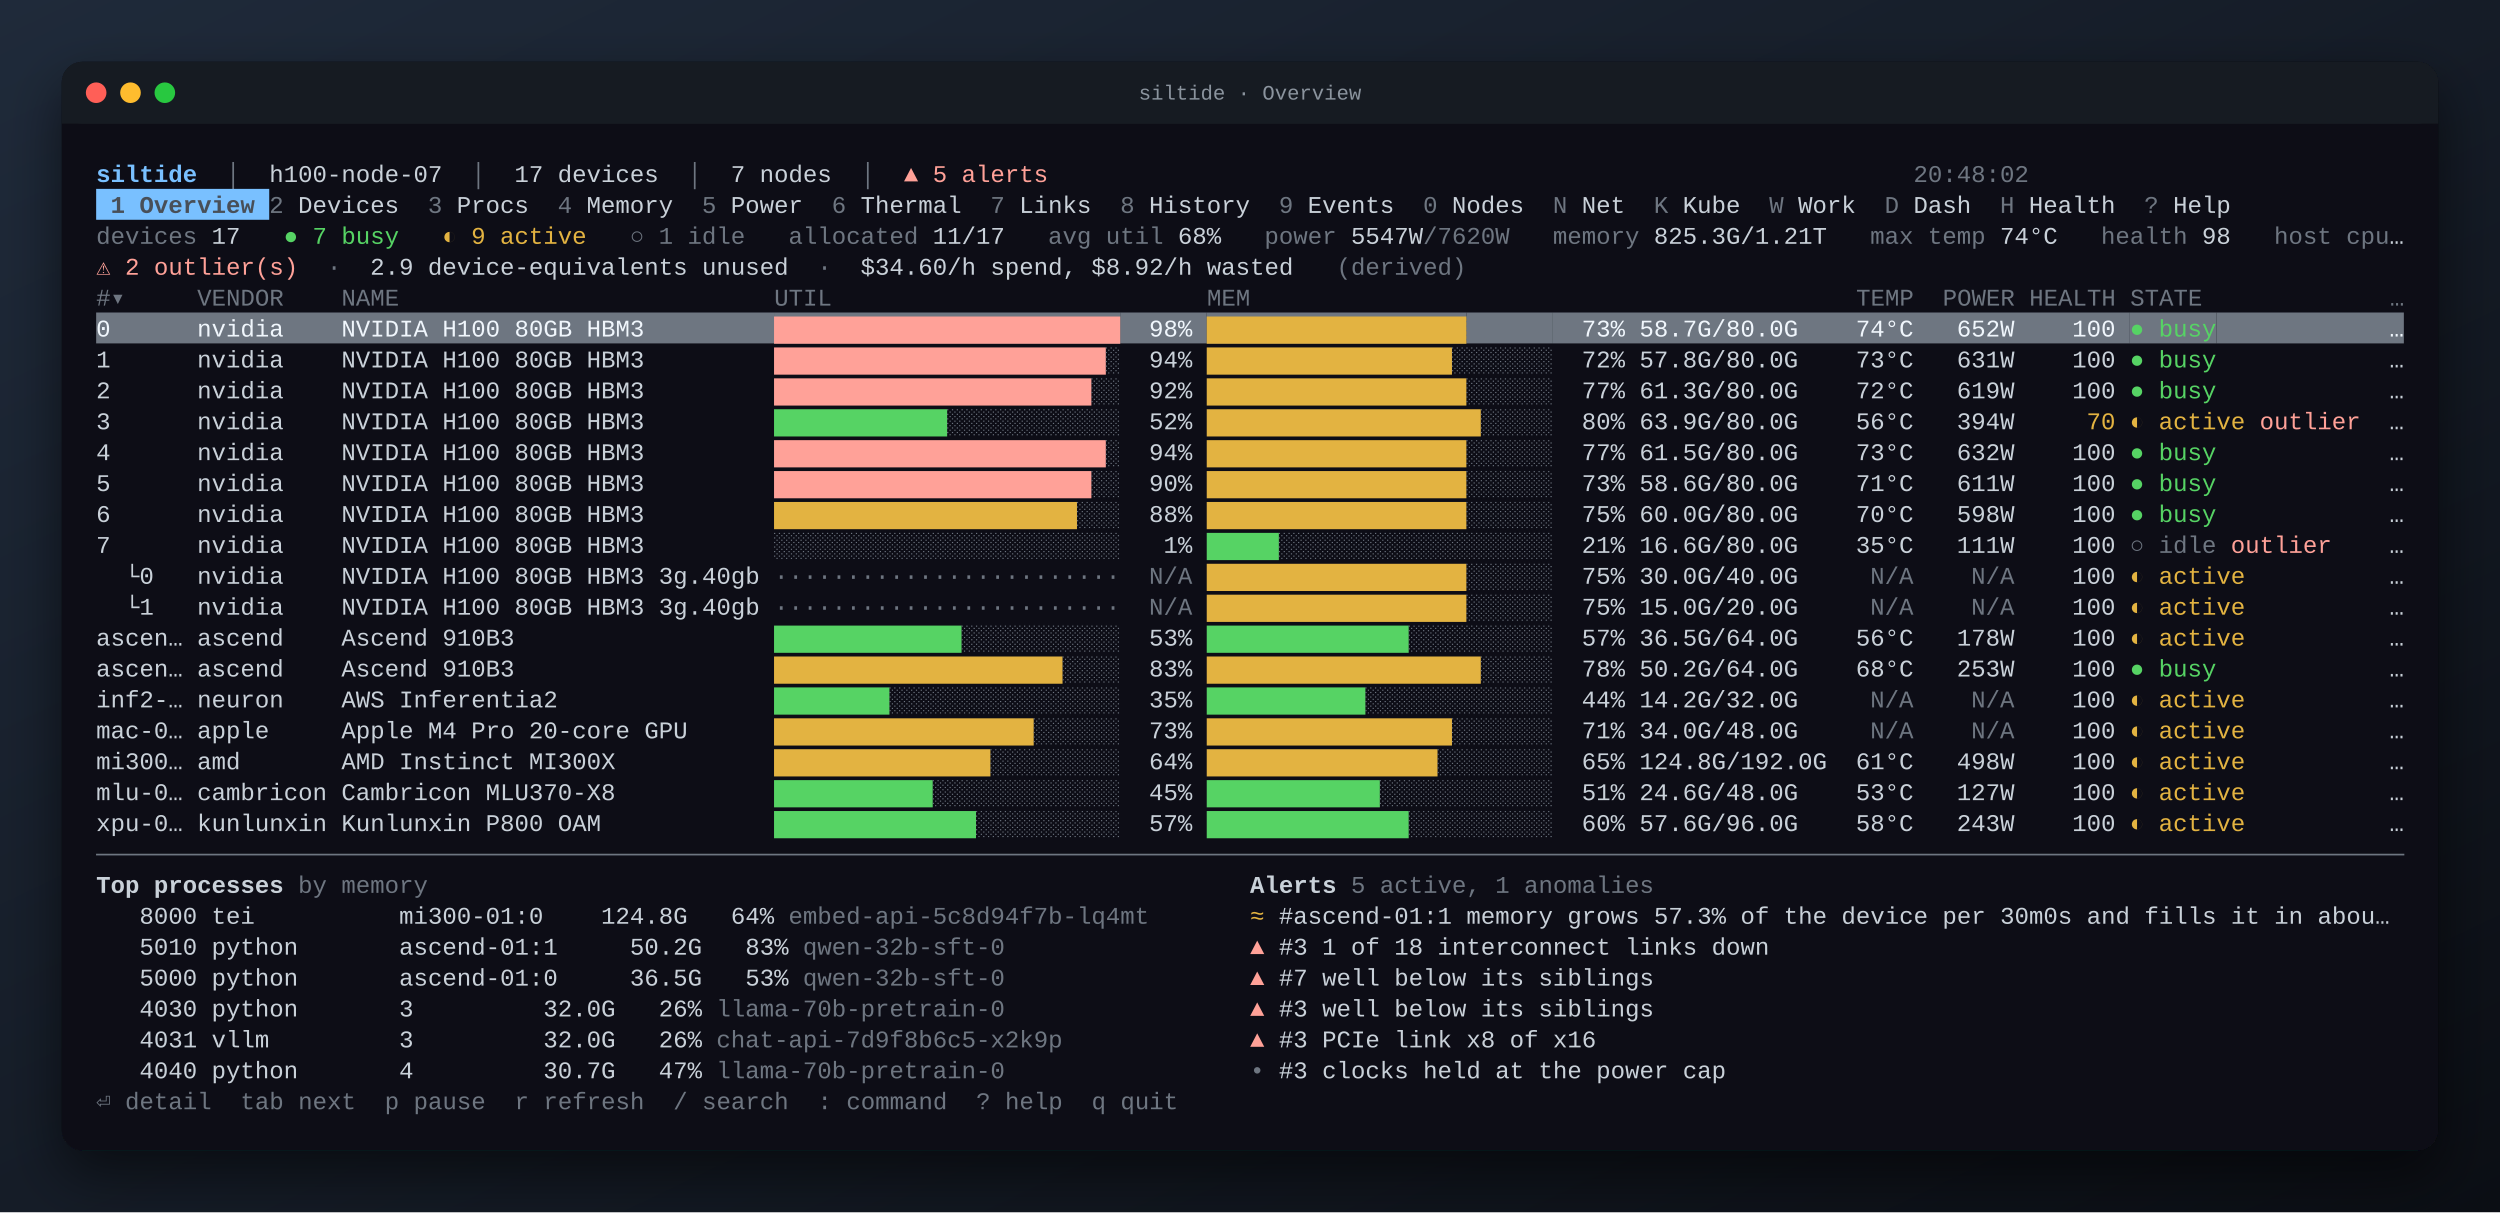
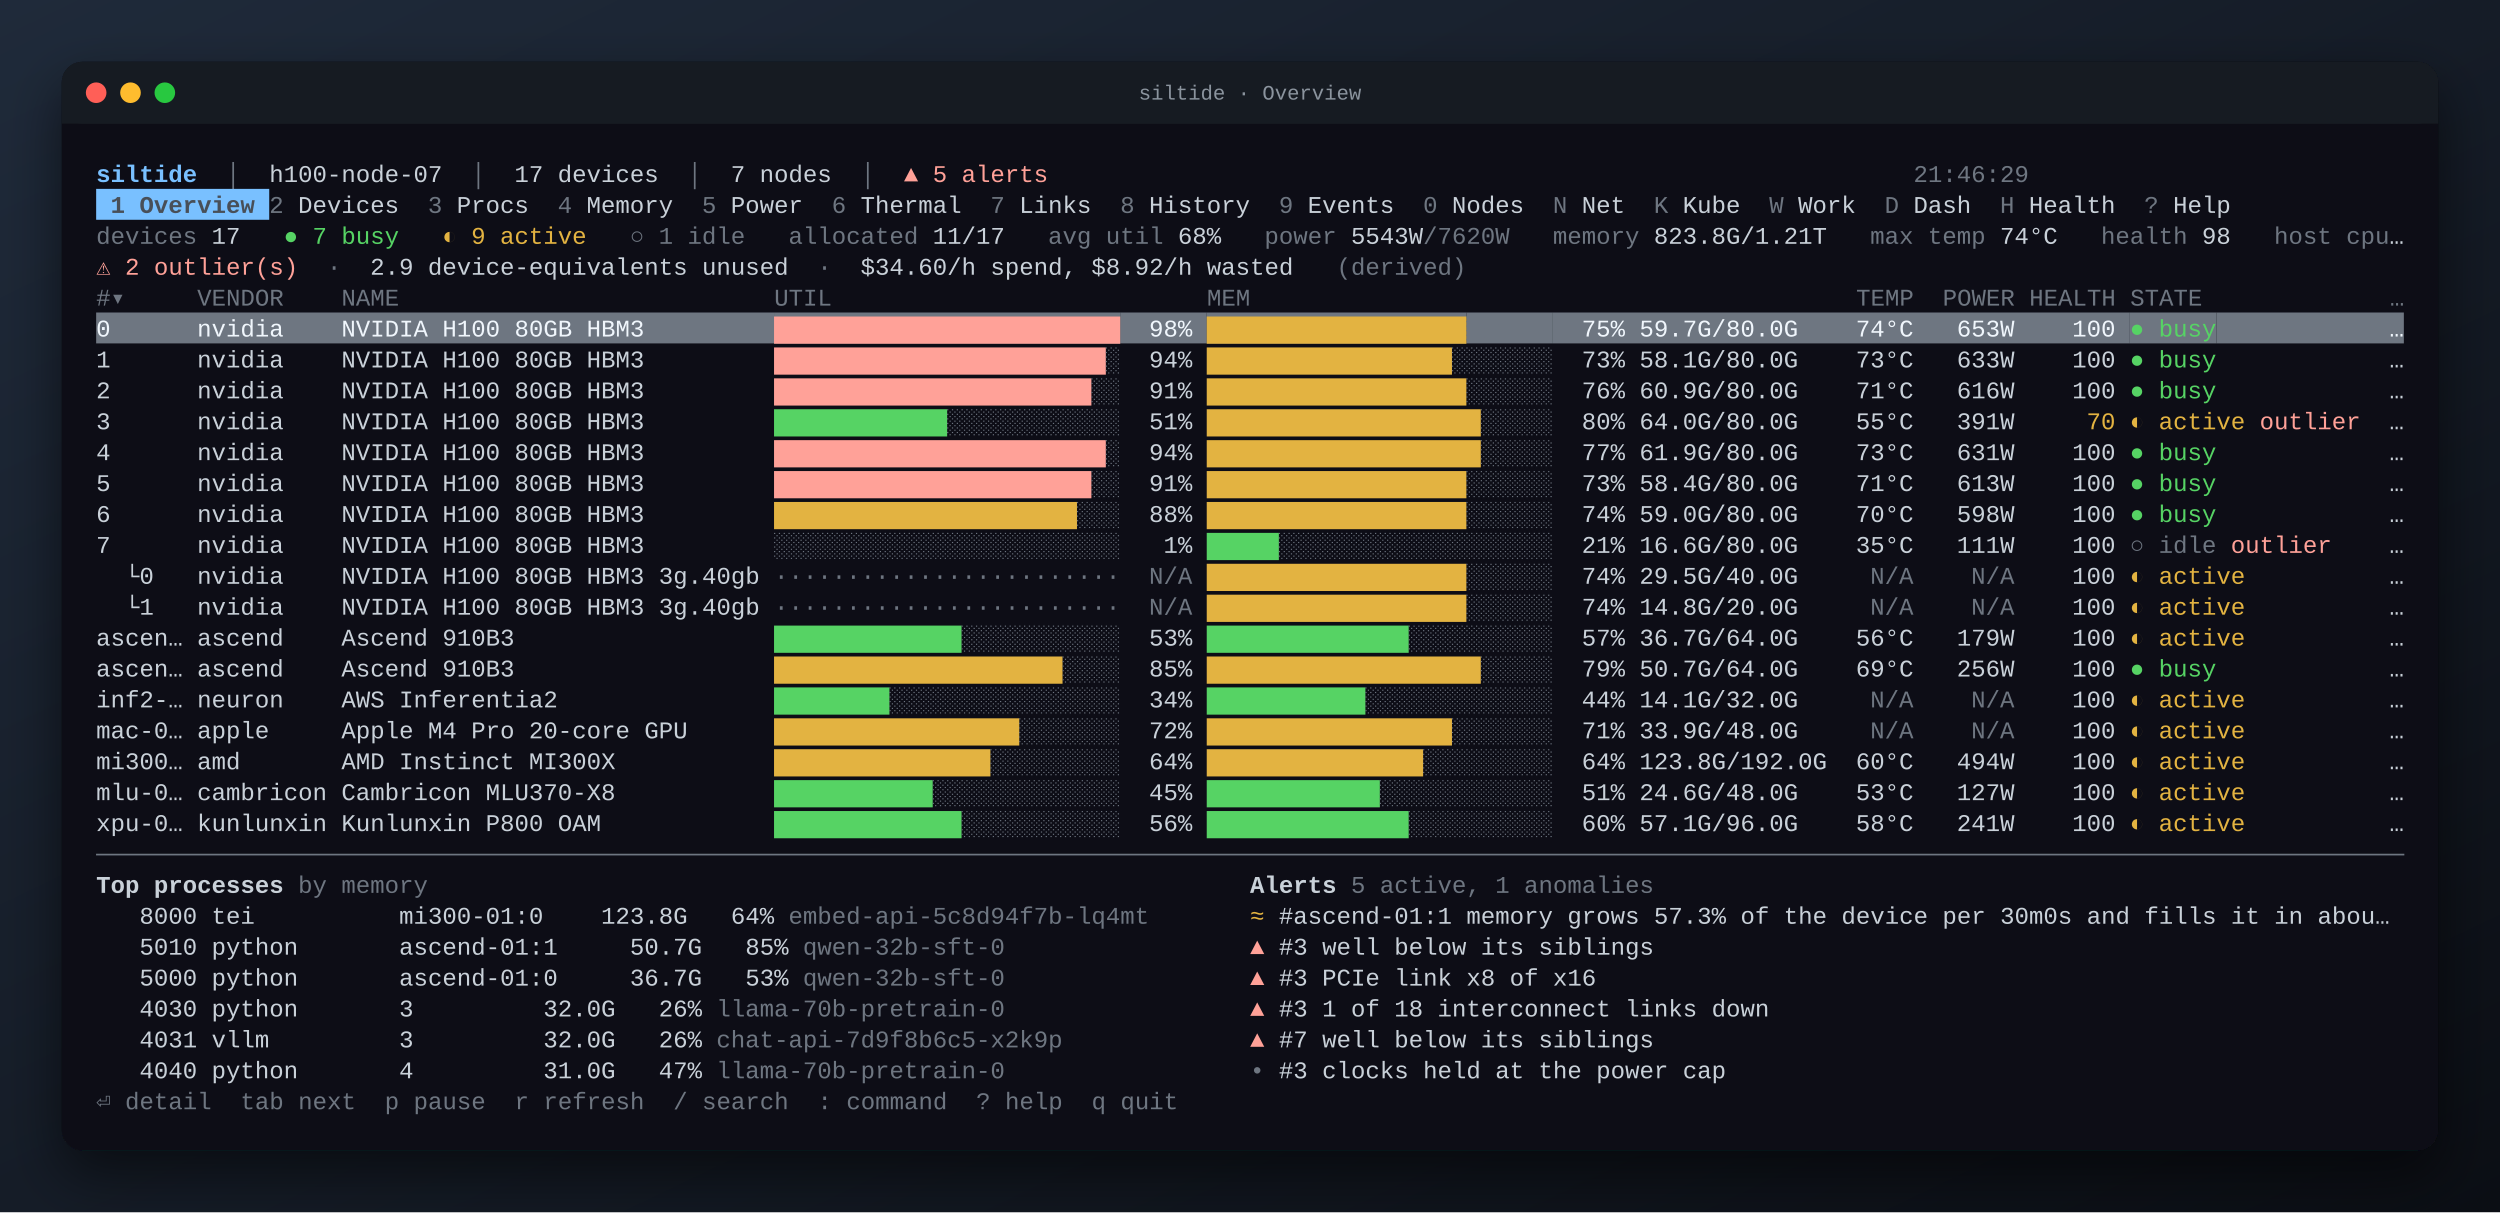
<svg xmlns="http://www.w3.org/2000/svg" width="1456" height="706" viewBox="0 0 1456 706" font-family="JetBrains Mono, SFMono-Regular, Menlo, Consolas, Liberation Mono, monospace" font-size="14">
  <defs>
    <linearGradient id="desk" x1="0" y1="0" x2="1" y2="1">
      <stop offset="0" stop-color="#1f2a3a" />
      <stop offset="1" stop-color="#0b0e14" />
    </linearGradient>
    <filter id="shadow" x="-10%" y="-10%" width="120%" height="130%">
      <feDropShadow dx="0" dy="14" stdDeviation="16" flood-color="#000" flood-opacity="0.55" />
    </filter>
  </defs>
  <rect width="100%" height="100%" fill="url(#desk)" />
  <rect x="36" y="36" width="1384" height="634" rx="12" fill="#0d1117" filter="url(#shadow)" />
  <rect x="36" y="36" width="1384" height="36" rx="12" fill="#161b22" />
  <rect x="36" y="60" width="1384" height="12" fill="#161b22" />
  <circle cx="56" cy="54" r="6" fill="#ff5f57" />
  <circle cx="76" cy="54" r="6" fill="#febc2e" />
  <circle cx="96" cy="54" r="6" fill="#28c840" />
  <text x="50%" y="58" text-anchor="middle" fill="#8b949e" font-size="12">siltide · Overview</text>
  <g xml:space="preserve" transform="translate(36 36)">
    <text y="70.0" fill="#c9d1d9" xml:space="preserve" style="white-space:pre">
      <tspan x="20.0" fill="#79c0ff" font-weight="bold">siltide</tspan>
      <tspan x="78.8" fill="#6e7681">  │  </tspan>
      <tspan x="120.8">h100-node-07</tspan>
      <tspan x="221.6" fill="#6e7681">  │  </tspan>
      <tspan x="263.6">17 devices</tspan>
      <tspan x="347.6" fill="#6e7681">  │  </tspan>
      <tspan x="389.6">7 nodes</tspan>
      <tspan x="448.4" fill="#6e7681">  │  </tspan>
      <tspan x="490.4" fill="#ffa198">▲ 5 alerts</tspan>
-       <tspan x="1078.4" fill="#6e7681">20:48:02                         </tspan>
+       <tspan x="1078.4" fill="#6e7681">21:46:29                         </tspan>
    </text>
    <rect x="20.0" y="74.0" width="100.8" height="18.0" fill="#79c0ff" />
    <text y="88.0" fill="#c9d1d9" xml:space="preserve" style="white-space:pre">
      <tspan x="20.0" fill="#484f58" font-weight="bold"> 1 Overview </tspan>
      <tspan x="120.8" fill="#6e7681">2</tspan>
      <tspan x="129.2"> Devices  </tspan>
      <tspan x="213.2" fill="#6e7681">3</tspan>
      <tspan x="221.6"> Procs  </tspan>
      <tspan x="288.8" fill="#6e7681">4</tspan>
      <tspan x="297.2"> Memory  </tspan>
      <tspan x="372.8" fill="#6e7681">5</tspan>
      <tspan x="381.2"> Power  </tspan>
      <tspan x="448.4" fill="#6e7681">6</tspan>
      <tspan x="456.8"> Thermal  </tspan>
      <tspan x="540.8" fill="#6e7681">7</tspan>
      <tspan x="549.2"> Links  </tspan>
      <tspan x="616.4" fill="#6e7681">8</tspan>
      <tspan x="624.8"> History  </tspan>
      <tspan x="708.8" fill="#6e7681">9</tspan>
      <tspan x="717.2"> Events  </tspan>
      <tspan x="792.8" fill="#6e7681">0</tspan>
      <tspan x="801.2"> Nodes  </tspan>
      <tspan x="868.4" fill="#6e7681">N</tspan>
      <tspan x="876.8"> Net  </tspan>
      <tspan x="927.2" fill="#6e7681">K</tspan>
      <tspan x="935.6"> Kube  </tspan>
      <tspan x="994.4" fill="#6e7681">W</tspan>
      <tspan x="1002.8"> Work  </tspan>
      <tspan x="1061.6" fill="#6e7681">D</tspan>
      <tspan x="1070.0"> Dash  </tspan>
      <tspan x="1128.8" fill="#6e7681">H</tspan>
      <tspan x="1137.2"> Health  </tspan>
      <tspan x="1212.8" fill="#6e7681">?</tspan>
      <tspan x="1221.2"> Help  </tspan>
    </text>
    <text y="106.0" fill="#c9d1d9" xml:space="preserve" style="white-space:pre">
      <tspan x="20.0" fill="#6e7681">devices</tspan>
      <tspan x="78.8"> 17   </tspan>
      <tspan x="129.2" fill="#56d364">● 7 busy</tspan>
      <tspan x="221.6" fill="#e3b341">◐ 9 active</tspan>
      <tspan x="330.8" fill="#6e7681">○ 1 idle</tspan>
      <tspan x="423.2" fill="#6e7681">allocated</tspan>
      <tspan x="498.8"> 11/17   </tspan>
      <tspan x="574.4" fill="#6e7681">avg util</tspan>
      <tspan x="641.6"> 68%   </tspan>
      <tspan x="700.4" fill="#6e7681">power</tspan>
-       <tspan x="742.4"> 5547W</tspan>
+       <tspan x="742.4"> 5543W</tspan>
      <tspan x="792.8" fill="#6e7681">/7620W</tspan>
      <tspan x="868.4" fill="#6e7681">memory</tspan>
-       <tspan x="918.8"> 825.3G/1.21T   </tspan>
+       <tspan x="918.8"> 823.8G/1.21T   </tspan>
      <tspan x="1053.2" fill="#6e7681">max temp</tspan>
      <tspan x="1120.4"> 74°C   </tspan>
      <tspan x="1187.6" fill="#6e7681">health</tspan>
      <tspan x="1238.0"> 98   </tspan>
      <tspan x="1288.4" fill="#6e7681">host cpu</tspan>
      <tspan x="1355.6">…</tspan>
    </text>
    <text y="124.0" fill="#c9d1d9" xml:space="preserve" style="white-space:pre">
      <tspan x="20.0" fill="#ffa198">⚠ 2 outlier(s)</tspan>
      <tspan x="137.6" fill="#6e7681">  ·  </tspan>
      <tspan x="179.6">2.9 device-equivalents unused</tspan>
      <tspan x="423.2" fill="#6e7681">  ·  </tspan>
      <tspan x="465.2">$34.60/h spend, $8.92/h wasted</tspan>
      <tspan x="717.2" fill="#6e7681">   (derived)</tspan>
    </text>
    <text y="142.0" fill="#c9d1d9" xml:space="preserve" style="white-space:pre">
      <tspan x="20.0" fill="#6e7681">#▾     VENDOR    NAME                          UTIL                          MEM                                          TEMP  POWER HEALTH STATE             …</tspan>
    </text>
    <rect x="20.0" y="146.0" width="394.8" height="18.0" fill="#6e7681" />
    <rect x="414.8" y="146.0" width="201.6" height="18.0" fill="#6e7681" />
    <rect x="616.4" y="146.0" width="50.4" height="18.0" fill="#6e7681" />
    <rect x="666.8" y="146.0" width="151.2" height="18.0" fill="#6e7681" />
    <rect x="818.0" y="146.0" width="50.4" height="18.0" fill="#6e7681" />
    <rect x="868.4" y="146.0" width="336.0" height="18.0" fill="#6e7681" />
    <rect x="1204.4" y="146.0" width="50.4" height="18.0" fill="#6e7681" />
    <rect x="1254.8" y="146.0" width="109.2" height="18.0" fill="#6e7681" />
    <text y="160.0" fill="#c9d1d9" xml:space="preserve" style="white-space:pre">
      <tspan x="20.0" fill="#f0f6fc">0      nvidia    NVIDIA H100 80GB HBM3         </tspan>
      <tspan x="414.8" fill="#ffa198">████████████████████████</tspan>
      <tspan x="616.4" fill="#f0f6fc">  98% </tspan>
      <tspan x="666.8" fill="#e3b341">██████████████████</tspan>
      <tspan x="818.0" fill="#6e7681">░░░░░░</tspan>
-       <tspan x="868.4" fill="#f0f6fc">  73% 58.7G/80.0G    74°C   652W    100 </tspan>
+       <tspan x="868.4" fill="#f0f6fc">  75% 59.7G/80.0G    74°C   653W    100 </tspan>
      <tspan x="1204.4" fill="#56d364">● busy</tspan>
      <tspan x="1254.8" fill="#f0f6fc">            …</tspan>
    </text>
    <text y="178.0" fill="#c9d1d9" xml:space="preserve" style="white-space:pre">
      <tspan x="20.0">1      nvidia    NVIDIA H100 80GB HBM3         </tspan>
      <tspan x="414.8" fill="#ffa198">███████████████████████</tspan>
      <tspan x="608.0" fill="#6e7681">░</tspan>
      <tspan x="616.4">  94% </tspan>
      <tspan x="666.8" fill="#e3b341">█████████████████</tspan>
      <tspan x="809.6" fill="#6e7681">░░░░░░░</tspan>
-       <tspan x="868.4">  72% 57.8G/80.0G    73°C   631W    100 </tspan>
+       <tspan x="868.4">  73% 58.1G/80.0G    73°C   633W    100 </tspan>
      <tspan x="1204.4" fill="#56d364">● busy</tspan>
      <tspan x="1254.8">            …</tspan>
    </text>
    <text y="196.0" fill="#c9d1d9" xml:space="preserve" style="white-space:pre">
      <tspan x="20.0">2      nvidia    NVIDIA H100 80GB HBM3         </tspan>
      <tspan x="414.8" fill="#ffa198">██████████████████████</tspan>
      <tspan x="599.6" fill="#6e7681">░░</tspan>
-       <tspan x="616.4">  92% </tspan>
-       <tspan x="666.8" fill="#e3b341">██████████████████</tspan>
-       <tspan x="818.0" fill="#6e7681">░░░░░░</tspan>
-       <tspan x="868.4">  77% 61.3G/80.0G    72°C   619W    100 </tspan>
+       <tspan x="616.4">  91% </tspan>
+       <tspan x="666.8" fill="#e3b341">██████████████████</tspan>
+       <tspan x="818.0" fill="#6e7681">░░░░░░</tspan>
+       <tspan x="868.4">  76% 60.9G/80.0G    71°C   616W    100 </tspan>
      <tspan x="1204.4" fill="#56d364">● busy</tspan>
      <tspan x="1254.8">            …</tspan>
    </text>
    <text y="214.0" fill="#c9d1d9" xml:space="preserve" style="white-space:pre">
      <tspan x="20.0">3      nvidia    NVIDIA H100 80GB HBM3         </tspan>
      <tspan x="414.8" fill="#56d364">████████████</tspan>
      <tspan x="515.6" fill="#6e7681">░░░░░░░░░░░░</tspan>
-       <tspan x="616.4">  52% </tspan>
+       <tspan x="616.4">  51% </tspan>
      <tspan x="666.8" fill="#e3b341">███████████████████</tspan>
      <tspan x="826.4" fill="#6e7681">░░░░░</tspan>
-       <tspan x="868.4">  80% 63.9G/80.0G    56°C   394W     </tspan>
+       <tspan x="868.4">  80% 64.0G/80.0G    55°C   391W     </tspan>
      <tspan x="1179.2" fill="#e3b341">70</tspan>
      <tspan x="1204.4" fill="#e3b341">◐ active</tspan>
      <tspan x="1280.0" fill="#ffa198">outlier</tspan>
      <tspan x="1338.8">  …</tspan>
    </text>
    <text y="232.0" fill="#c9d1d9" xml:space="preserve" style="white-space:pre">
      <tspan x="20.0">4      nvidia    NVIDIA H100 80GB HBM3         </tspan>
      <tspan x="414.8" fill="#ffa198">███████████████████████</tspan>
      <tspan x="608.0" fill="#6e7681">░</tspan>
      <tspan x="616.4">  94% </tspan>
-       <tspan x="666.8" fill="#e3b341">██████████████████</tspan>
-       <tspan x="818.0" fill="#6e7681">░░░░░░</tspan>
-       <tspan x="868.4">  77% 61.5G/80.0G    73°C   632W    100 </tspan>
+       <tspan x="666.8" fill="#e3b341">███████████████████</tspan>
+       <tspan x="826.4" fill="#6e7681">░░░░░</tspan>
+       <tspan x="868.4">  77% 61.9G/80.0G    73°C   631W    100 </tspan>
      <tspan x="1204.4" fill="#56d364">● busy</tspan>
      <tspan x="1254.8">            …</tspan>
    </text>
    <text y="250.0" fill="#c9d1d9" xml:space="preserve" style="white-space:pre">
      <tspan x="20.0">5      nvidia    NVIDIA H100 80GB HBM3         </tspan>
      <tspan x="414.8" fill="#ffa198">██████████████████████</tspan>
      <tspan x="599.6" fill="#6e7681">░░</tspan>
-       <tspan x="616.4">  90% </tspan>
-       <tspan x="666.8" fill="#e3b341">██████████████████</tspan>
-       <tspan x="818.0" fill="#6e7681">░░░░░░</tspan>
-       <tspan x="868.4">  73% 58.6G/80.0G    71°C   611W    100 </tspan>
+       <tspan x="616.4">  91% </tspan>
+       <tspan x="666.8" fill="#e3b341">██████████████████</tspan>
+       <tspan x="818.0" fill="#6e7681">░░░░░░</tspan>
+       <tspan x="868.4">  73% 58.4G/80.0G    71°C   613W    100 </tspan>
      <tspan x="1204.4" fill="#56d364">● busy</tspan>
      <tspan x="1254.8">            …</tspan>
    </text>
    <text y="268.0" fill="#c9d1d9" xml:space="preserve" style="white-space:pre">
      <tspan x="20.0">6      nvidia    NVIDIA H100 80GB HBM3         </tspan>
      <tspan x="414.8" fill="#e3b341">█████████████████████</tspan>
      <tspan x="591.2" fill="#6e7681">░░░</tspan>
      <tspan x="616.4">  88% </tspan>
      <tspan x="666.8" fill="#e3b341">██████████████████</tspan>
      <tspan x="818.0" fill="#6e7681">░░░░░░</tspan>
-       <tspan x="868.4">  75% 60.0G/80.0G    70°C   598W    100 </tspan>
+       <tspan x="868.4">  74% 59.0G/80.0G    70°C   598W    100 </tspan>
      <tspan x="1204.4" fill="#56d364">● busy</tspan>
      <tspan x="1254.8">            …</tspan>
    </text>
    <text y="286.0" fill="#c9d1d9" xml:space="preserve" style="white-space:pre">
      <tspan x="20.0">7      nvidia    NVIDIA H100 80GB HBM3         </tspan>
      <tspan x="414.8" fill="#6e7681">░░░░░░░░░░░░░░░░░░░░░░░░</tspan>
      <tspan x="616.4">   1% </tspan>
      <tspan x="666.8" fill="#56d364">█████</tspan>
      <tspan x="708.8" fill="#6e7681">░░░░░░░░░░░░░░░░░░░</tspan>
      <tspan x="868.4">  21% 16.6G/80.0G    35°C   111W    100 </tspan>
      <tspan x="1204.4" fill="#6e7681">○ idle</tspan>
      <tspan x="1263.2" fill="#ffa198">outlier</tspan>
      <tspan x="1322.0">    …</tspan>
    </text>
    <text y="304.0" fill="#c9d1d9" xml:space="preserve" style="white-space:pre">
      <tspan x="20.0">  └0   nvidia    NVIDIA H100 80GB HBM3 3g.40gb </tspan>
      <tspan x="414.8" fill="#6e7681">························</tspan>
      <tspan x="633.2" fill="#6e7681">N/A</tspan>
      <tspan x="666.8" fill="#e3b341">██████████████████</tspan>
      <tspan x="818.0" fill="#6e7681">░░░░░░</tspan>
-       <tspan x="868.4">  75% 30.0G/40.0G     </tspan>
+       <tspan x="868.4">  74% 29.5G/40.0G     </tspan>
      <tspan x="1053.2" fill="#6e7681">N/A</tspan>
      <tspan x="1112.0" fill="#6e7681">N/A</tspan>
      <tspan x="1137.2">    100 </tspan>
      <tspan x="1204.4" fill="#e3b341">◐ active</tspan>
      <tspan x="1271.6">          …</tspan>
    </text>
    <text y="322.0" fill="#c9d1d9" xml:space="preserve" style="white-space:pre">
      <tspan x="20.0">  └1   nvidia    NVIDIA H100 80GB HBM3 3g.40gb </tspan>
      <tspan x="414.8" fill="#6e7681">························</tspan>
      <tspan x="633.2" fill="#6e7681">N/A</tspan>
      <tspan x="666.8" fill="#e3b341">██████████████████</tspan>
      <tspan x="818.0" fill="#6e7681">░░░░░░</tspan>
-       <tspan x="868.4">  75% 15.0G/20.0G     </tspan>
+       <tspan x="868.4">  74% 14.8G/20.0G     </tspan>
      <tspan x="1053.2" fill="#6e7681">N/A</tspan>
      <tspan x="1112.0" fill="#6e7681">N/A</tspan>
      <tspan x="1137.2">    100 </tspan>
      <tspan x="1204.4" fill="#e3b341">◐ active</tspan>
      <tspan x="1271.6">          …</tspan>
    </text>
    <text y="340.0" fill="#c9d1d9" xml:space="preserve" style="white-space:pre">
      <tspan x="20.0">ascen… ascend    Ascend 910B3                  </tspan>
      <tspan x="414.8" fill="#56d364">█████████████</tspan>
      <tspan x="524.0" fill="#6e7681">░░░░░░░░░░░</tspan>
      <tspan x="616.4">  53% </tspan>
      <tspan x="666.8" fill="#56d364">██████████████</tspan>
      <tspan x="784.4" fill="#6e7681">░░░░░░░░░░</tspan>
-       <tspan x="868.4">  57% 36.5G/64.0G    56°C   178W    100 </tspan>
+       <tspan x="868.4">  57% 36.7G/64.0G    56°C   179W    100 </tspan>
      <tspan x="1204.4" fill="#e3b341">◐ active</tspan>
      <tspan x="1271.6">          …</tspan>
    </text>
    <text y="358.0" fill="#c9d1d9" xml:space="preserve" style="white-space:pre">
      <tspan x="20.0">ascen… ascend    Ascend 910B3                  </tspan>
      <tspan x="414.8" fill="#e3b341">████████████████████</tspan>
      <tspan x="582.8" fill="#6e7681">░░░░</tspan>
-       <tspan x="616.4">  83% </tspan>
+       <tspan x="616.4">  85% </tspan>
      <tspan x="666.8" fill="#e3b341">███████████████████</tspan>
      <tspan x="826.4" fill="#6e7681">░░░░░</tspan>
-       <tspan x="868.4">  78% 50.2G/64.0G    68°C   253W    100 </tspan>
+       <tspan x="868.4">  79% 50.7G/64.0G    69°C   256W    100 </tspan>
      <tspan x="1204.4" fill="#56d364">● busy</tspan>
      <tspan x="1254.8">            …</tspan>
    </text>
    <text y="376.0" fill="#c9d1d9" xml:space="preserve" style="white-space:pre">
      <tspan x="20.0">inf2-… neuron    AWS Inferentia2               </tspan>
      <tspan x="414.8" fill="#56d364">████████</tspan>
      <tspan x="482.0" fill="#6e7681">░░░░░░░░░░░░░░░░</tspan>
-       <tspan x="616.4">  35% </tspan>
+       <tspan x="616.4">  34% </tspan>
      <tspan x="666.8" fill="#56d364">███████████</tspan>
      <tspan x="759.2" fill="#6e7681">░░░░░░░░░░░░░</tspan>
-       <tspan x="868.4">  44% 14.2G/32.0G     </tspan>
+       <tspan x="868.4">  44% 14.1G/32.0G     </tspan>
      <tspan x="1053.2" fill="#6e7681">N/A</tspan>
      <tspan x="1112.0" fill="#6e7681">N/A</tspan>
      <tspan x="1137.2">    100 </tspan>
      <tspan x="1204.4" fill="#e3b341">◐ active</tspan>
      <tspan x="1271.6">          …</tspan>
    </text>
    <text y="394.0" fill="#c9d1d9" xml:space="preserve" style="white-space:pre">
      <tspan x="20.0">mac-0… apple     Apple M4 Pro 20-core GPU      </tspan>
-       <tspan x="414.8" fill="#e3b341">██████████████████</tspan>
-       <tspan x="566.0" fill="#6e7681">░░░░░░</tspan>
-       <tspan x="616.4">  73% </tspan>
+       <tspan x="414.8" fill="#e3b341">█████████████████</tspan>
+       <tspan x="557.6" fill="#6e7681">░░░░░░░</tspan>
+       <tspan x="616.4">  72% </tspan>
      <tspan x="666.8" fill="#e3b341">█████████████████</tspan>
      <tspan x="809.6" fill="#6e7681">░░░░░░░</tspan>
-       <tspan x="868.4">  71% 34.0G/48.0G     </tspan>
+       <tspan x="868.4">  71% 33.9G/48.0G     </tspan>
      <tspan x="1053.2" fill="#6e7681">N/A</tspan>
      <tspan x="1112.0" fill="#6e7681">N/A</tspan>
      <tspan x="1137.2">    100 </tspan>
      <tspan x="1204.4" fill="#e3b341">◐ active</tspan>
      <tspan x="1271.6">          …</tspan>
    </text>
    <text y="412.0" fill="#c9d1d9" xml:space="preserve" style="white-space:pre">
      <tspan x="20.0">mi300… amd       AMD Instinct MI300X           </tspan>
      <tspan x="414.8" fill="#e3b341">███████████████</tspan>
      <tspan x="540.8" fill="#6e7681">░░░░░░░░░</tspan>
      <tspan x="616.4">  64% </tspan>
-       <tspan x="666.8" fill="#e3b341">████████████████</tspan>
-       <tspan x="801.2" fill="#6e7681">░░░░░░░░</tspan>
-       <tspan x="868.4">  65% 124.8G/192.0G  61°C   498W    100 </tspan>
+       <tspan x="666.8" fill="#e3b341">███████████████</tspan>
+       <tspan x="792.8" fill="#6e7681">░░░░░░░░░</tspan>
+       <tspan x="868.4">  64% 123.8G/192.0G  60°C   494W    100 </tspan>
      <tspan x="1204.4" fill="#e3b341">◐ active</tspan>
      <tspan x="1271.6">          …</tspan>
    </text>
    <text y="430.0" fill="#c9d1d9" xml:space="preserve" style="white-space:pre">
      <tspan x="20.0">mlu-0… cambricon Cambricon MLU370-X8           </tspan>
      <tspan x="414.8" fill="#56d364">███████████</tspan>
      <tspan x="507.2" fill="#6e7681">░░░░░░░░░░░░░</tspan>
      <tspan x="616.4">  45% </tspan>
      <tspan x="666.8" fill="#56d364">████████████</tspan>
      <tspan x="767.6" fill="#6e7681">░░░░░░░░░░░░</tspan>
      <tspan x="868.4">  51% 24.6G/48.0G    53°C   127W    100 </tspan>
      <tspan x="1204.4" fill="#e3b341">◐ active</tspan>
      <tspan x="1271.6">          …</tspan>
    </text>
    <text y="448.0" fill="#c9d1d9" xml:space="preserve" style="white-space:pre">
      <tspan x="20.0">xpu-0… kunlunxin Kunlunxin P800 OAM            </tspan>
-       <tspan x="414.8" fill="#56d364">██████████████</tspan>
-       <tspan x="532.4" fill="#6e7681">░░░░░░░░░░</tspan>
-       <tspan x="616.4">  57% </tspan>
+       <tspan x="414.8" fill="#56d364">█████████████</tspan>
+       <tspan x="524.0" fill="#6e7681">░░░░░░░░░░░</tspan>
+       <tspan x="616.4">  56% </tspan>
      <tspan x="666.8" fill="#56d364">██████████████</tspan>
      <tspan x="784.4" fill="#6e7681">░░░░░░░░░░</tspan>
-       <tspan x="868.4">  60% 57.6G/96.0G    58°C   243W    100 </tspan>
+       <tspan x="868.4">  60% 57.1G/96.0G    58°C   241W    100 </tspan>
      <tspan x="1204.4" fill="#e3b341">◐ active</tspan>
      <tspan x="1271.6">          …</tspan>
    </text>
    <text y="466.0" fill="#c9d1d9" xml:space="preserve" style="white-space:pre">
      <tspan x="20.0" fill="#6e7681">────────────────────────────────────────────────────────────────────────────────────────────────────────────────────────────────────────────────────────────────</tspan>
    </text>
    <text y="484.0" fill="#c9d1d9" xml:space="preserve" style="white-space:pre">
      <tspan x="20.0" font-weight="bold">Top processes</tspan>
      <tspan x="129.2" fill="#6e7681"> by memory</tspan>
      <tspan x="692.0" font-weight="bold">Alerts</tspan>
      <tspan x="742.4" fill="#6e7681"> 5 active, 1 anomalies</tspan>
    </text>
    <text y="502.0" fill="#c9d1d9" xml:space="preserve" style="white-space:pre">
-       <tspan x="20.0">   8000 tei          mi300-01:0    124.8G   64% </tspan>
+       <tspan x="20.0">   8000 tei          mi300-01:0    123.8G   64% </tspan>
      <tspan x="423.2" fill="#6e7681">embed-api-5c8d94f7b-lq4mt</tspan>
      <tspan x="692.0" fill="#e3b341">≈</tspan>
      <tspan x="700.4"> #ascend-01:1 memory grows 57.3% of the device per 30m0s and fills it in abou…</tspan>
    </text>
    <text y="520.0" fill="#c9d1d9" xml:space="preserve" style="white-space:pre">
-       <tspan x="20.0">   5010 python       ascend-01:1     50.2G   83% </tspan>
+       <tspan x="20.0">   5010 python       ascend-01:1     50.7G   85% </tspan>
      <tspan x="431.6" fill="#6e7681">qwen-32b-sft-0</tspan>
      <tspan x="692.0" fill="#ffa198">▲</tspan>
-       <tspan x="700.4"> #3 1 of 18 interconnect links down                                            </tspan>
+       <tspan x="700.4"> #3 well below its siblings                                                    </tspan>
    </text>
    <text y="538.0" fill="#c9d1d9" xml:space="preserve" style="white-space:pre">
-       <tspan x="20.0">   5000 python       ascend-01:0     36.5G   53% </tspan>
+       <tspan x="20.0">   5000 python       ascend-01:0     36.7G   53% </tspan>
      <tspan x="431.6" fill="#6e7681">qwen-32b-sft-0</tspan>
      <tspan x="692.0" fill="#ffa198">▲</tspan>
-       <tspan x="700.4"> #7 well below its siblings                                                    </tspan>
+       <tspan x="700.4"> #3 PCIe link x8 of x16                                                        </tspan>
    </text>
    <text y="556.0" fill="#c9d1d9" xml:space="preserve" style="white-space:pre">
      <tspan x="20.0">   4030 python       3         32.0G   26% </tspan>
      <tspan x="381.2" fill="#6e7681">llama-70b-pretrain-0</tspan>
      <tspan x="692.0" fill="#ffa198">▲</tspan>
-       <tspan x="700.4"> #3 well below its siblings                                                    </tspan>
+       <tspan x="700.4"> #3 1 of 18 interconnect links down                                            </tspan>
    </text>
    <text y="574.0" fill="#c9d1d9" xml:space="preserve" style="white-space:pre">
      <tspan x="20.0">   4031 vllm         3         32.0G   26% </tspan>
      <tspan x="381.2" fill="#6e7681">chat-api-7d9f8b6c5-x2k9p</tspan>
      <tspan x="692.0" fill="#ffa198">▲</tspan>
-       <tspan x="700.4"> #3 PCIe link x8 of x16                                                        </tspan>
+       <tspan x="700.4"> #7 well below its siblings                                                    </tspan>
    </text>
    <text y="592.0" fill="#c9d1d9" xml:space="preserve" style="white-space:pre">
-       <tspan x="20.0">   4040 python       4         30.7G   47% </tspan>
+       <tspan x="20.0">   4040 python       4         31.0G   47% </tspan>
      <tspan x="381.2" fill="#6e7681">llama-70b-pretrain-0</tspan>
      <tspan x="692.0" fill="#6e7681">•</tspan>
      <tspan x="700.4"> #3 clocks held at the power cap                                               </tspan>
    </text>
    <text y="610.0" fill="#c9d1d9" xml:space="preserve" style="white-space:pre">
      <tspan x="20.0" fill="#6e7681">⏎ detail  tab next  p pause  r refresh  / search  : command  ? help  q quit</tspan>
    </text>
  </g>
</svg>
